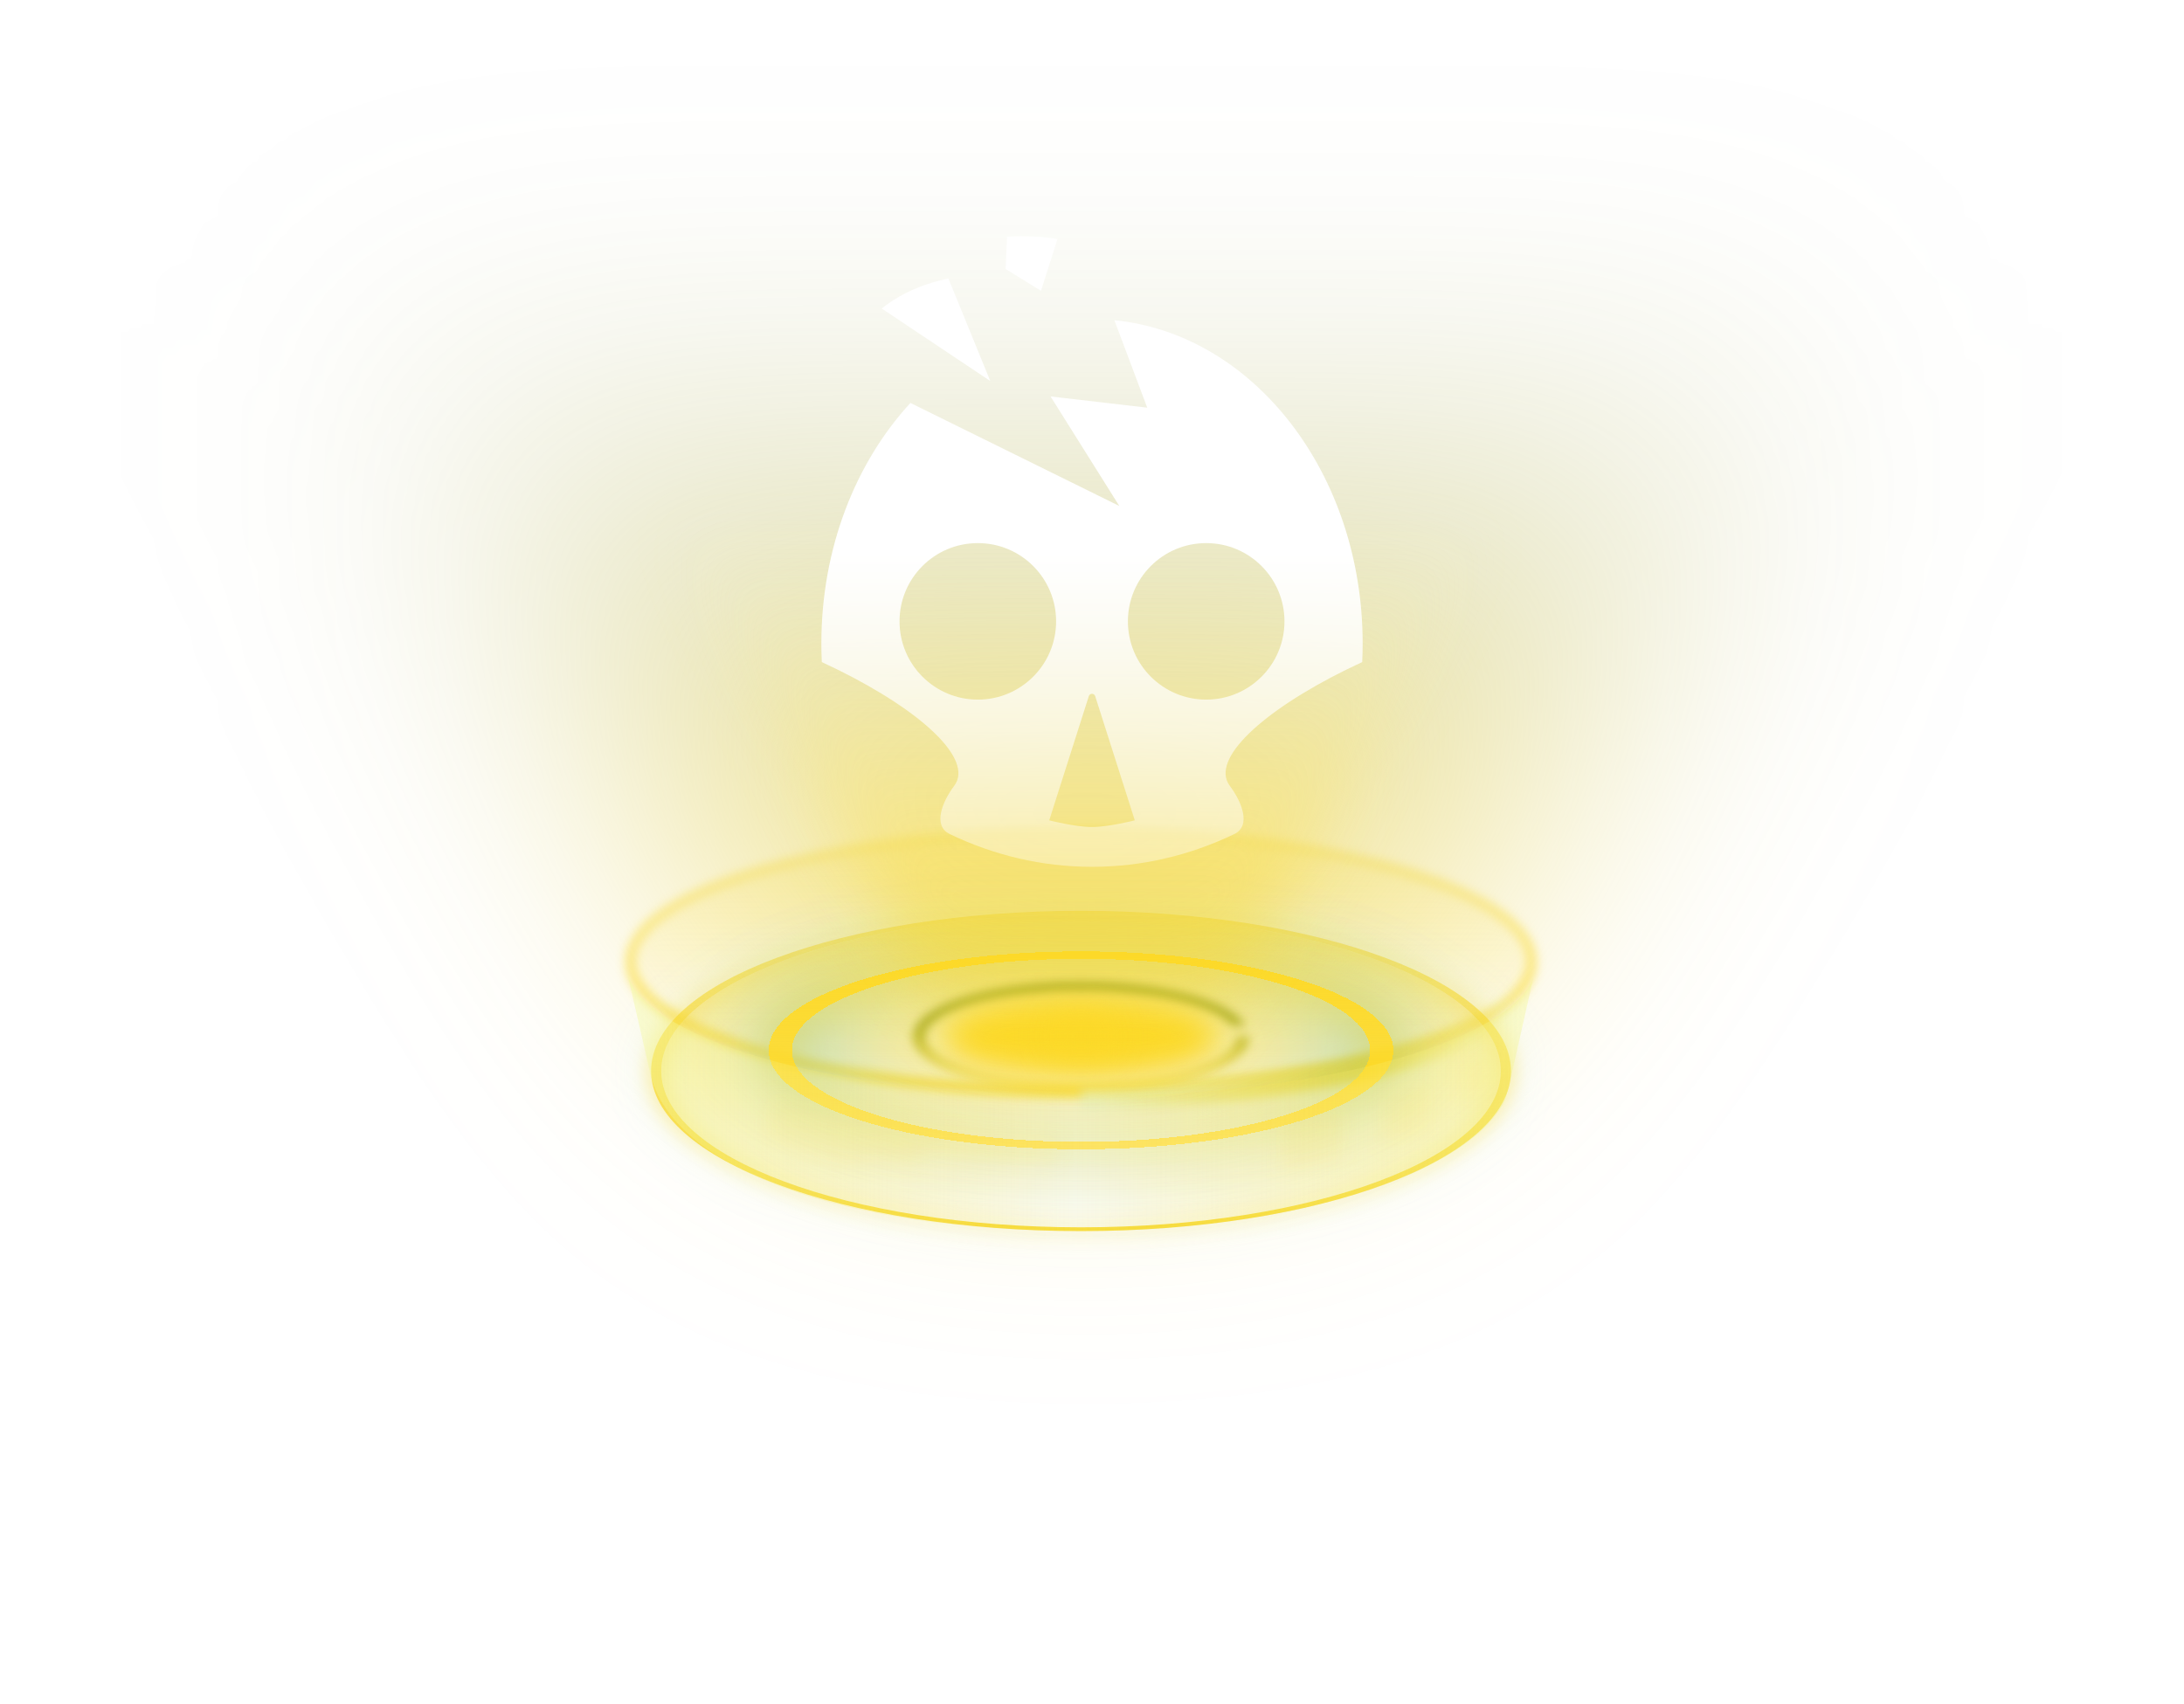
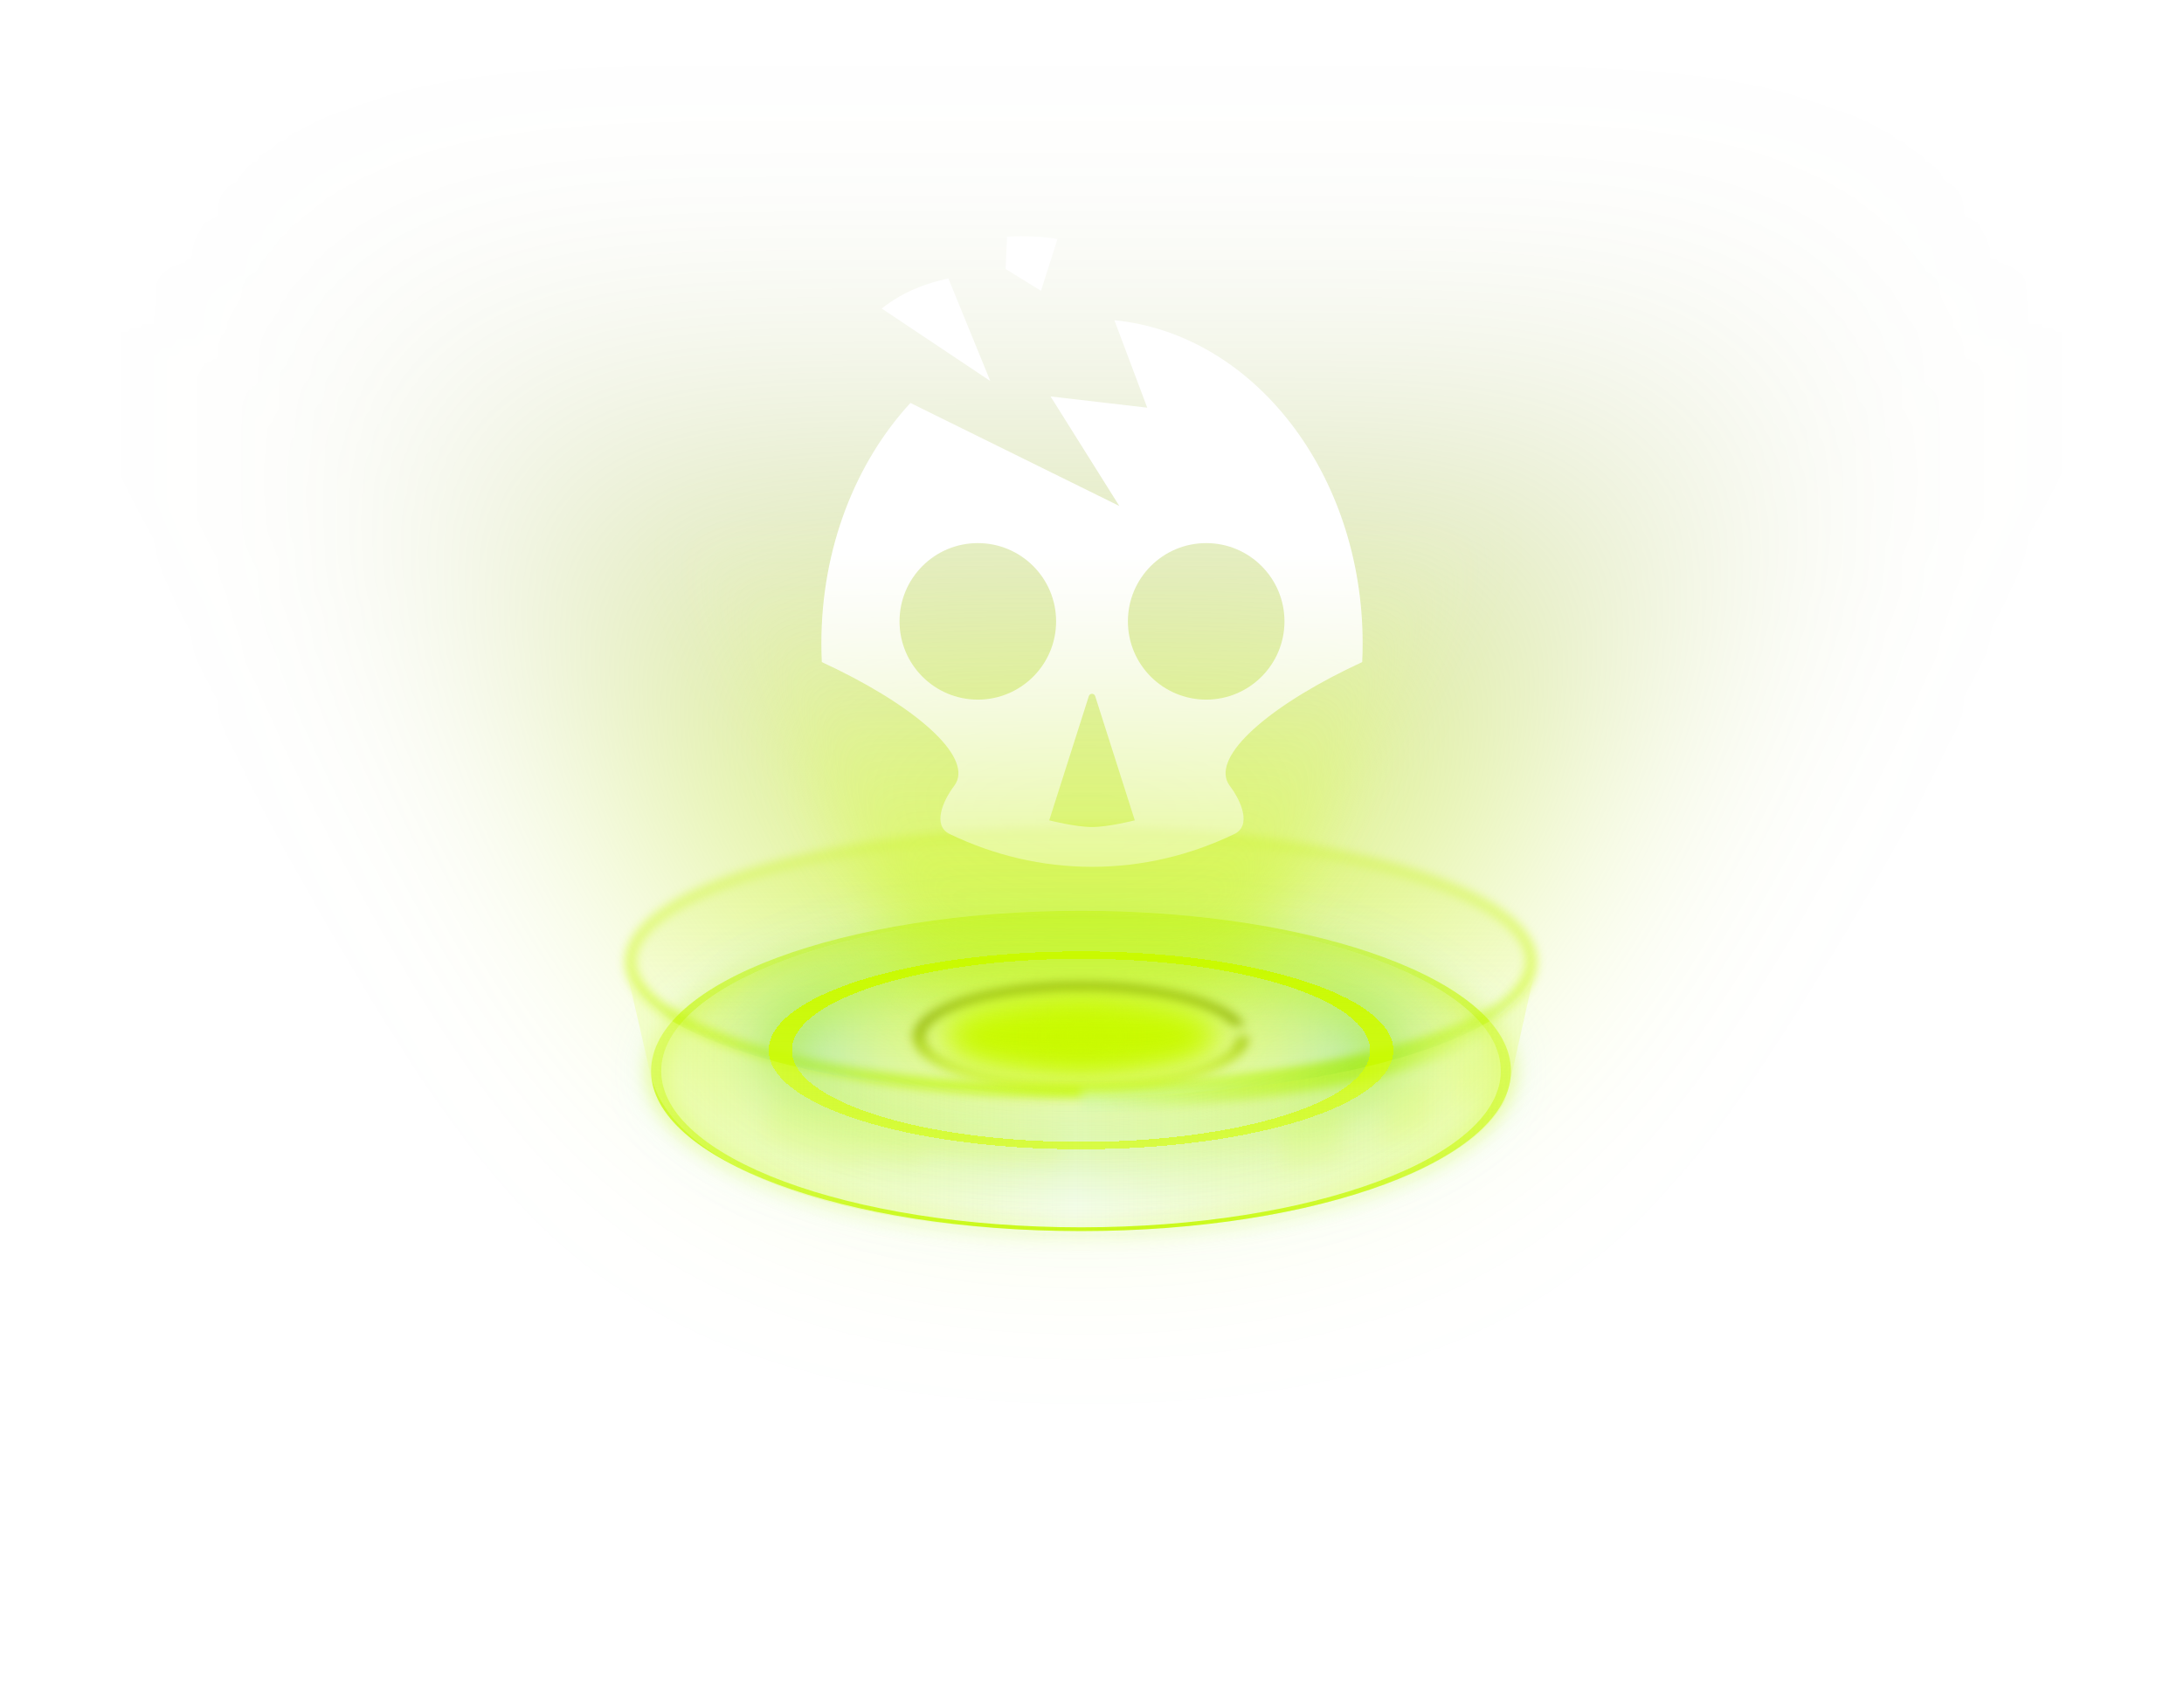
<svg xmlns="http://www.w3.org/2000/svg" width="305" height="238" viewBox="0 0 305 238" fill="none">
  <g filter="url(#filter0_f_15_4515)">
    <ellipse cx="150.967" cy="134.301" rx="63.626" ry="18.857" fill="url(#paint0_linear_15_4515)" fill-opacity="0.4" />
    <path d="M213.894 134.301C213.894 136.562 212.344 138.86 209.192 141.069C206.059 143.264 201.48 145.27 195.759 146.965C184.325 150.354 168.489 152.46 150.967 152.46C133.444 152.46 117.608 150.354 106.175 146.965C100.453 145.27 95.874 143.264 92.741 141.069C89.589 138.86 88.039 136.562 88.039 134.301C88.039 132.04 89.589 129.742 92.741 127.532C95.874 125.337 100.453 123.332 106.175 121.636C117.608 118.248 133.444 116.142 150.967 116.142C168.489 116.142 184.325 118.248 195.759 121.636C201.48 123.332 206.059 125.337 209.192 127.532C212.344 129.742 213.894 132.04 213.894 134.301Z" stroke="url(#paint1_linear_15_4515)" stroke-width="1.397" />
  </g>
  <g filter="url(#filter1_f_15_4515)">
    <path d="M214.592 134.301C214.592 144.715 186.106 153.158 150.966 153.158" stroke="url(#paint2_linear_15_4515)" stroke-width="3.492" />
  </g>
  <ellipse cx="150.967" cy="149.596" rx="58.617" ry="21.84" fill="url(#paint3_linear_15_4515)" />
  <path fill-rule="evenodd" clip-rule="evenodd" d="M150.967 171.966C184.126 171.966 211.007 161.951 211.007 149.596C211.007 137.242 184.126 127.226 150.967 127.226C117.807 127.226 90.926 137.242 90.926 149.596C90.926 161.951 117.807 171.966 150.967 171.966ZM150.967 171.436C183.34 171.436 209.584 161.658 209.584 149.596C209.584 137.534 183.34 127.756 150.967 127.756C118.594 127.756 92.35 137.534 92.35 149.596C92.35 161.658 118.594 171.436 150.967 171.436Z" fill="url(#paint4_linear_15_4515)" />
  <g filter="url(#filter2_f_15_4515)">
    <path d="M151.248 195.702L42.865 42.773L262.135 42.773L151.248 195.702Z" fill="url(#paint5_linear_15_4515)" fill-opacity="0.6" />
  </g>
  <g filter="url(#filter3_df_15_4515)">
    <path fill-rule="evenodd" clip-rule="evenodd" d="M150.967 171.966C184.126 171.966 211.007 161.951 211.007 149.596C211.007 137.242 184.126 127.226 150.967 127.226C117.807 127.226 90.926 137.242 90.926 149.596C90.926 161.951 117.807 171.966 150.967 171.966ZM150.967 171.534C183.34 171.534 209.584 161.712 209.584 149.596C209.584 137.481 183.34 127.659 150.967 127.659C118.594 127.659 92.35 137.481 92.35 149.596C92.35 161.712 118.594 171.534 150.967 171.534Z" fill="url(#paint6_linear_15_4515)" shape-rendering="crispEdges" />
  </g>
  <g filter="url(#filter4_f_15_4515)">
    <path fill-rule="evenodd" clip-rule="evenodd" d="M150.966 160.536C175.056 160.536 194.585 154.348 194.585 146.714C194.585 139.08 175.056 132.892 150.966 132.892C126.876 132.892 107.347 139.08 107.347 146.714C107.347 154.348 126.876 160.536 150.966 160.536ZM150.966 159.506C173.261 159.506 191.334 153.779 191.334 146.714C191.334 139.649 173.261 133.922 150.966 133.922C128.671 133.922 110.597 139.649 110.597 146.714C110.597 153.779 128.671 159.506 150.966 159.506Z" fill="url(#paint7_linear_15_4515)" />
  </g>
  <g filter="url(#filter5_d_15_4515)">
    <path fill-rule="evenodd" clip-rule="evenodd" d="M150.966 160.536C175.056 160.536 194.585 154.348 194.585 146.714C194.585 139.08 175.056 132.892 150.966 132.892C126.876 132.892 107.347 139.08 107.347 146.714C107.347 154.348 126.876 160.536 150.966 160.536ZM150.966 159.506C173.261 159.506 191.334 153.779 191.334 146.714C191.334 139.649 173.261 133.922 150.966 133.922C128.671 133.922 110.597 139.649 110.597 146.714C110.597 153.779 128.671 159.506 150.966 159.506Z" fill="url(#paint8_linear_15_4515)" shape-rendering="crispEdges" />
  </g>
  <path fill-rule="evenodd" clip-rule="evenodd" d="M211.182 149.732C211.183 149.687 211.184 149.641 211.184 149.596C211.206 149.54 211.228 149.483 211.251 149.424L214.126 136.587C210.319 145.923 183.491 153.158 150.963 153.158C118.005 153.158 90.9 145.731 87.661 136.216L90.819 149.976L90.82 149.978C93.873 163.267 117.797 171.966 150.956 171.966C180.381 171.966 205.01 164.08 210.184 153.67L210.692 151.922L211.182 149.732Z" fill="url(#paint9_linear_15_4515)" fill-opacity="0.5" />
  <g filter="url(#filter6_f_15_4515)">
    <path fill-rule="evenodd" clip-rule="evenodd" d="M174.468 144.816C174.468 148.929 163.946 152.263 150.967 152.263C137.988 152.263 127.466 148.929 127.466 144.816C127.466 140.703 137.988 137.369 150.967 137.369C162.261 137.369 171.695 139.894 173.954 143.26H172.091C169.761 140.415 161.187 138.304 150.966 138.304C138.954 138.304 129.216 141.219 129.216 144.816C129.216 148.413 138.954 151.328 150.966 151.328C162.978 151.328 172.716 148.413 172.716 144.816L174.468 144.816C174.468 144.816 174.468 144.816 174.468 144.816Z" fill="url(#paint10_linear_15_4515)" />
  </g>
  <g filter="url(#filter7_f_15_4515)">
-     <path d="M169.923 144.816C169.923 147.843 161.436 150.298 150.967 150.298C140.497 150.298 132.01 147.843 132.01 144.816C132.01 141.788 140.497 139.334 150.967 139.334C161.436 139.334 169.923 141.788 169.923 144.816Z" fill="#fcd928" />
+     <path d="M169.923 144.816C169.923 147.843 161.436 150.298 150.967 150.298C140.497 150.298 132.01 147.843 132.01 144.816C132.01 141.788 140.497 139.334 150.967 139.334C161.436 139.334 169.923 141.788 169.923 144.816Z" fill="#c9fa00" />
  </g>
  <g opacity="0.4" filter="url(#filter8_f_15_4515)">
    <path d="M150.949 175.975L91.594 70.906L210.002 70.906L150.949 175.975Z" fill="url(#paint11_linear_15_4515)" />
  </g>
  <g filter="url(#filter9_f_15_4515)">
-     <path fill-rule="evenodd" clip-rule="evenodd" d="M208.321 152.593L208.613 146.399C207.405 147.195 206.065 147.965 204.602 148.705C204.472 150.654 204.318 152.974 204.178 155.33C205.721 154.452 207.107 153.538 208.321 152.593ZM199.379 157.728L199.701 150.893C197.745 151.667 195.642 152.396 193.406 153.076C193.255 155.414 193.103 157.901 192.994 160.184C195.278 159.416 197.412 158.595 199.379 157.728ZM187.471 161.858L187.81 154.607C185.099 155.272 182.237 155.872 179.247 156.398C179.084 158.908 178.923 161.538 178.817 163.877C181.849 163.278 184.741 162.602 187.471 161.858Z" fill="#fcd928" fill-opacity="0.1" />
+     <path fill-rule="evenodd" clip-rule="evenodd" d="M208.321 152.593L208.613 146.399C207.405 147.195 206.065 147.965 204.602 148.705C204.472 150.654 204.318 152.974 204.178 155.33C205.721 154.452 207.107 153.538 208.321 152.593ZM199.379 157.728L199.701 150.893C197.745 151.667 195.642 152.396 193.406 153.076C193.255 155.414 193.103 157.901 192.994 160.184C195.278 159.416 197.412 158.595 199.379 157.728ZM187.471 161.858L187.81 154.607C185.099 155.272 182.237 155.872 179.247 156.398C179.084 158.908 178.923 161.538 178.817 163.877C181.849 163.278 184.741 162.602 187.471 161.858Z" fill="#c9fa00" fill-opacity="0.1" />
  </g>
  <g filter="url(#filter10_f_15_4515)">
-     <path d="M155.145 144.677C155.145 145.628 153.275 146.399 150.967 146.399C148.66 146.399 146.79 145.628 146.79 144.677C146.79 143.727 148.66 142.956 150.967 142.956C153.275 142.956 155.145 143.727 155.145 144.677Z" fill="#fcd928" />
+     <path d="M155.145 144.677C155.145 145.628 153.275 146.399 150.967 146.399C148.66 146.399 146.79 145.628 146.79 144.677C146.79 143.727 148.66 142.956 150.967 142.956C153.275 142.956 155.145 143.727 155.145 144.677Z" fill="#c9fa00" />
  </g>
  <g filter="url(#filter11_f_15_4515)">
-     <path d="M148.096 159.336C130.588 159.059 114.114 155.246 107.536 153.145L106.871 158.67C110.403 160.581 114.452 162.009 120.332 163.195L120.55 161.6C122.041 161.978 126.499 162.509 128.541 162.728L128.712 160.33C135.576 161.576 143.625 161.764 147.839 161.863L147.896 161.864C147.893 161.675 148.035 160.713 148.096 159.336Z" fill="#fcd928" fill-opacity="0.1" />
+     <path d="M148.096 159.336C130.588 159.059 114.114 155.246 107.536 153.145L106.871 158.67C110.403 160.581 114.452 162.009 120.332 163.195L120.55 161.6C122.041 161.978 126.499 162.509 128.541 162.728L128.712 160.33C135.576 161.576 143.625 161.764 147.839 161.863L147.896 161.864C147.893 161.675 148.035 160.713 148.096 159.336Z" fill="#c9fa00" fill-opacity="0.1" />
  </g>
  <path fill-rule="evenodd" clip-rule="evenodd" d="M140.639 33.067L140.435 37.573L145.378 40.619L147.681 33.385C146.246 33.107 143.24 32.883 140.639 33.067ZM138.295 53.222L123.146 43.101C123.146 43.101 124.757 41.697 127.33 40.535C129.903 39.373 132.446 38.901 132.446 38.901L138.295 53.222ZM127.144 56.285L156.313 70.676L146.714 55.378L160.213 56.946L155.625 44.732C175.038 46.635 190.298 66.12 190.298 89.875C190.298 90.749 190.277 91.617 190.236 92.479C177.913 98.176 169.856 104.973 171.328 109.01C171.426 109.277 171.562 109.526 171.737 109.758C173.367 111.922 174.81 115.333 172.367 116.507C166.226 119.458 159.522 121.082 152.501 121.082C145.48 121.082 138.774 119.458 132.633 116.506C130.191 115.332 131.633 111.922 133.263 109.757C133.438 109.525 133.574 109.276 133.672 109.01C135.144 104.973 127.088 98.177 114.766 92.48C114.743 92.007 114.727 91.532 114.716 91.055C114.708 90.663 114.704 90.269 114.704 89.875C114.704 76.552 119.504 64.573 127.144 56.285ZM147.487 86.794C147.487 92.832 142.593 97.726 136.555 97.726C130.517 97.726 125.622 92.832 125.622 86.794C125.622 80.756 130.517 75.861 136.555 75.861C142.593 75.861 147.487 80.756 147.487 86.794ZM168.447 97.726C174.485 97.726 179.379 92.832 179.379 86.794C179.379 80.756 174.485 75.861 168.447 75.861C162.409 75.861 157.514 80.756 157.514 86.794C157.514 92.832 162.409 97.726 168.447 97.726ZM152.944 97.237L158.476 114.59C158.476 114.59 154.834 115.522 152.5 115.522C150.167 115.522 146.526 114.59 146.526 114.59L152.057 97.237C152.195 96.805 152.807 96.805 152.944 97.237Z" fill="url(#paint12_linear_15_4515)" />
  <defs>
    <filter id="filter0_f_15_4515" x="85.944" y="114.047" width="130.045" height="40.508" filterUnits="userSpaceOnUse" color-interpolation-filters="sRGB">
      <feFlood flood-opacity="0" result="BackgroundImageFix" />
      <feBlend mode="normal" in="SourceGraphic" in2="BackgroundImageFix" result="shape" />
      <feGaussianBlur stdDeviation="0.698" result="effect1_foregroundBlur_15_4515" />
    </filter>
    <filter id="filter1_f_15_4515" x="149.569" y="132.904" width="68.165" height="23.396" filterUnits="userSpaceOnUse" color-interpolation-filters="sRGB">
      <feFlood flood-opacity="0" result="BackgroundImageFix" />
      <feBlend mode="normal" in="SourceGraphic" in2="BackgroundImageFix" result="shape" />
      <feGaussianBlur stdDeviation="0.698" result="effect1_foregroundBlur_15_4515" />
    </filter>
    <filter id="filter2_f_15_4515" x="0.967" y="0.874" width="303.066" height="236.727" filterUnits="userSpaceOnUse" color-interpolation-filters="sRGB">
      <feFlood flood-opacity="0" result="BackgroundImageFix" />
      <feBlend mode="normal" in="SourceGraphic" in2="BackgroundImageFix" result="shape" />
      <feGaussianBlur stdDeviation="20.949" result="effect1_foregroundBlur_15_4515" />
    </filter>
    <filter id="filter3_df_15_4515" x="85.34" y="121.64" width="131.253" height="55.913" filterUnits="userSpaceOnUse" color-interpolation-filters="sRGB">
      <feFlood flood-opacity="0" result="BackgroundImageFix" />
      <feColorMatrix in="SourceAlpha" type="matrix" values="0 0 0 0 0 0 0 0 0 0 0 0 0 0 0 0 0 0 127 0" result="hardAlpha" />
      <feOffset />
      <feGaussianBlur stdDeviation="2.793" />
      <feComposite in2="hardAlpha" operator="out" />
      <feColorMatrix type="matrix" values="0 0 0 0 0.362 0 0 0 0 0.847 0 0 0 0 1 0 0 0 0.25 0" />
      <feBlend mode="normal" in2="BackgroundImageFix" result="effect1_dropShadow_15_4515" />
      <feBlend mode="normal" in="SourceGraphic" in2="effect1_dropShadow_15_4515" result="shape" />
      <feGaussianBlur stdDeviation="1.397" result="effect2_foregroundBlur_15_4515" />
    </filter>
    <filter id="filter4_f_15_4515" x="101.761" y="127.305" width="98.41" height="38.817" filterUnits="userSpaceOnUse" color-interpolation-filters="sRGB">
      <feFlood flood-opacity="0" result="BackgroundImageFix" />
      <feBlend mode="normal" in="SourceGraphic" in2="BackgroundImageFix" result="shape" />
      <feGaussianBlur stdDeviation="2.793" result="effect1_foregroundBlur_15_4515" />
    </filter>
    <filter id="filter5_d_15_4515" x="94.778" y="120.322" width="112.376" height="52.783" filterUnits="userSpaceOnUse" color-interpolation-filters="sRGB">
      <feFlood flood-opacity="0" result="BackgroundImageFix" />
      <feColorMatrix in="SourceAlpha" type="matrix" values="0 0 0 0 0 0 0 0 0 0 0 0 0 0 0 0 0 0 127 0" result="hardAlpha" />
      <feOffset />
      <feGaussianBlur stdDeviation="6.285" />
      <feComposite in2="hardAlpha" operator="out" />
      <feColorMatrix type="matrix" values="0 0 0 0 0.142 0 0 0 0 0.691 0 0 0 0 1 0 0 0 1 0" />
      <feBlend mode="normal" in2="BackgroundImageFix" result="effect1_dropShadow_15_4515" />
      <feBlend mode="normal" in="SourceGraphic" in2="effect1_dropShadow_15_4515" result="shape" />
    </filter>
    <filter id="filter6_f_15_4515" x="126.069" y="135.972" width="49.795" height="17.687" filterUnits="userSpaceOnUse" color-interpolation-filters="sRGB">
      <feFlood flood-opacity="0" result="BackgroundImageFix" />
      <feBlend mode="normal" in="SourceGraphic" in2="BackgroundImageFix" result="shape" />
      <feGaussianBlur stdDeviation="0.698" result="effect1_foregroundBlur_15_4515" />
    </filter>
    <filter id="filter7_f_15_4515" x="127.82" y="135.144" width="46.293" height="19.343" filterUnits="userSpaceOnUse" color-interpolation-filters="sRGB">
      <feFlood flood-opacity="0" result="BackgroundImageFix" />
      <feBlend mode="normal" in="SourceGraphic" in2="BackgroundImageFix" result="shape" />
      <feGaussianBlur stdDeviation="2.095" result="effect1_foregroundBlur_15_4515" />
    </filter>
    <filter id="filter8_f_15_4515" x="83.214" y="62.527" width="135.168" height="121.828" filterUnits="userSpaceOnUse" color-interpolation-filters="sRGB">
      <feFlood flood-opacity="0" result="BackgroundImageFix" />
      <feBlend mode="normal" in="SourceGraphic" in2="BackgroundImageFix" result="shape" />
      <feGaussianBlur stdDeviation="4.19" result="effect1_foregroundBlur_15_4515" />
    </filter>
    <filter id="filter9_f_15_4515" x="176.024" y="143.605" width="35.382" height="23.064" filterUnits="userSpaceOnUse" color-interpolation-filters="sRGB">
      <feFlood flood-opacity="0" result="BackgroundImageFix" />
      <feBlend mode="normal" in="SourceGraphic" in2="BackgroundImageFix" result="shape" />
      <feGaussianBlur stdDeviation="1.397" result="effect1_foregroundBlur_15_4515" />
    </filter>
    <filter id="filter10_f_15_4515" x="141.203" y="137.37" width="19.528" height="14.616" filterUnits="userSpaceOnUse" color-interpolation-filters="sRGB">
      <feFlood flood-opacity="0" result="BackgroundImageFix" />
      <feBlend mode="normal" in="SourceGraphic" in2="BackgroundImageFix" result="shape" />
      <feGaussianBlur stdDeviation="2.793" result="effect1_foregroundBlur_15_4515" />
    </filter>
    <filter id="filter11_f_15_4515" x="104.077" y="150.352" width="46.812" height="15.636" filterUnits="userSpaceOnUse" color-interpolation-filters="sRGB">
      <feFlood flood-opacity="0" result="BackgroundImageFix" />
      <feBlend mode="normal" in="SourceGraphic" in2="BackgroundImageFix" result="shape" />
      <feGaussianBlur stdDeviation="1.397" result="effect1_foregroundBlur_15_4515" />
    </filter>
    <linearGradient id="paint0_linear_15_4515" x1="150.967" y1="115.443" x2="150.967" y2="153.158" gradientUnits="userSpaceOnUse">
-       <stop stop-color="#fcd928" stop-opacity="0.5" />
-       <stop offset="1" stop-color="#fcd928" stop-opacity="0" />
+       <stop stop-color="#c9fa00" stop-opacity="0.5" />
+       <stop offset="1" stop-color="#c9fa00" stop-opacity="0" />
    </linearGradient>
    <linearGradient id="paint1_linear_15_4515" x1="150.967" y1="158.437" x2="150.967" y2="109.57" gradientUnits="userSpaceOnUse">
-       <stop stop-color="#fcd928" />
-       <stop offset="1" stop-color="#fcd928" stop-opacity="0" />
+       <stop stop-color="#c9fa00" />
+       <stop offset="1" stop-color="#c9fa00" stop-opacity="0" />
    </linearGradient>
    <linearGradient id="paint2_linear_15_4515" x1="153.556" y1="154.394" x2="212.369" y2="136.513" gradientUnits="userSpaceOnUse">
      <stop stop-color="#E8FEFF" stop-opacity="0.773" />
-       <stop offset="0.599" stop-color="#fcd928" />
+       <stop offset="0.599" stop-color="#c9fa00" />
      <stop offset="1" stop-color="#E8FEFF" stop-opacity="0" />
    </linearGradient>
    <linearGradient id="paint3_linear_15_4515" x1="150.967" y1="127.756" x2="150.967" y2="171.436" gradientUnits="userSpaceOnUse">
-       <stop stop-color="#fcd928" stop-opacity="0.5" />
-       <stop offset="1" stop-color="#fcd928" stop-opacity="0" />
+       <stop stop-color="#c9fa00" stop-opacity="0.5" />
+       <stop offset="1" stop-color="#c9fa00" stop-opacity="0" />
    </linearGradient>
    <linearGradient id="paint4_linear_15_4515" x1="150.967" y1="127.226" x2="150.967" y2="171.966" gradientUnits="userSpaceOnUse">
-       <stop stop-color="#fcd928" stop-opacity="0.5" />
-       <stop offset="1" stop-color="#fcd928" stop-opacity="0.9" />
+       <stop stop-color="#c9fa00" stop-opacity="0.5" />
+       <stop offset="1" stop-color="#c9fa00" stop-opacity="0.9" />
    </linearGradient>
    <linearGradient id="paint5_linear_15_4515" x1="151.247" y1="195.702" x2="151.247" y2="42.773" gradientUnits="userSpaceOnUse">
-       <stop offset="0.251" stop-color="#fcd928" stop-opacity="0" />
-       <stop offset="0.454" stop-color="#fcd928" />
+       <stop offset="0.251" stop-color="#c9fa00" stop-opacity="0" />
+       <stop offset="0.454" stop-color="#c9fa00" />
      <stop offset="1" stop-color="#4F6200" stop-opacity="0" />
    </linearGradient>
    <linearGradient id="paint6_linear_15_4515" x1="150.967" y1="127.226" x2="150.967" y2="171.966" gradientUnits="userSpaceOnUse">
-       <stop stop-color="#fcd928" stop-opacity="0.5" />
-       <stop offset="1" stop-color="#fcd928" stop-opacity="0.9" />
+       <stop stop-color="#c9fa00" stop-opacity="0.5" />
+       <stop offset="1" stop-color="#c9fa00" stop-opacity="0.9" />
    </linearGradient>
    <linearGradient id="paint7_linear_15_4515" x1="150.967" y1="132.892" x2="150.967" y2="160.536" gradientUnits="userSpaceOnUse">
-       <stop stop-color="#fcd928" />
-       <stop offset="1" stop-color="#fcd928" stop-opacity="0.6" />
+       <stop stop-color="#c9fa00" />
+       <stop offset="1" stop-color="#c9fa00" stop-opacity="0.6" />
    </linearGradient>
    <linearGradient id="paint8_linear_15_4515" x1="150.967" y1="132.892" x2="150.967" y2="160.536" gradientUnits="userSpaceOnUse">
-       <stop stop-color="#fcd928" />
-       <stop offset="1" stop-color="#fcd928" stop-opacity="0.6" />
+       <stop stop-color="#c9fa00" />
+       <stop offset="1" stop-color="#c9fa00" stop-opacity="0.6" />
    </linearGradient>
    <linearGradient id="paint9_linear_15_4515" x1="76.705" y1="154.091" x2="231.995" y2="154.091" gradientUnits="userSpaceOnUse">
      <stop stop-color="#F1FFB7" />
-       <stop offset="0.473" stop-color="#fcd928" stop-opacity="0" />
+       <stop offset="0.473" stop-color="#c9fa00" stop-opacity="0" />
      <stop offset="1" stop-color="#F0FFB2" />
    </linearGradient>
    <linearGradient id="paint10_linear_15_4515" x1="150.967" y1="137.369" x2="150.967" y2="152.263" gradientUnits="userSpaceOnUse">
      <stop stop-color="#6A8400" />
-       <stop offset="1" stop-color="#fcd928" stop-opacity="0.6" />
+       <stop offset="1" stop-color="#c9fa00" stop-opacity="0.6" />
    </linearGradient>
    <linearGradient id="paint11_linear_15_4515" x1="150.948" y1="175.975" x2="150.948" y2="70.906" gradientUnits="userSpaceOnUse">
-       <stop offset="0.251" stop-color="#fcd928" stop-opacity="0" />
-       <stop offset="0.454" stop-color="#fcd928" />
+       <stop offset="0.251" stop-color="#c9fa00" stop-opacity="0" />
+       <stop offset="0.454" stop-color="#c9fa00" />
      <stop offset="1" stop-color="#FBFFE9" stop-opacity="0" />
    </linearGradient>
    <linearGradient id="paint12_linear_15_4515" x1="152.501" y1="77.041" x2="152.501" y2="145.683" gradientUnits="userSpaceOnUse">
      <stop stop-color="white" />
      <stop offset="1" stop-color="white" stop-opacity="0" />
    </linearGradient>
  </defs>
</svg>
